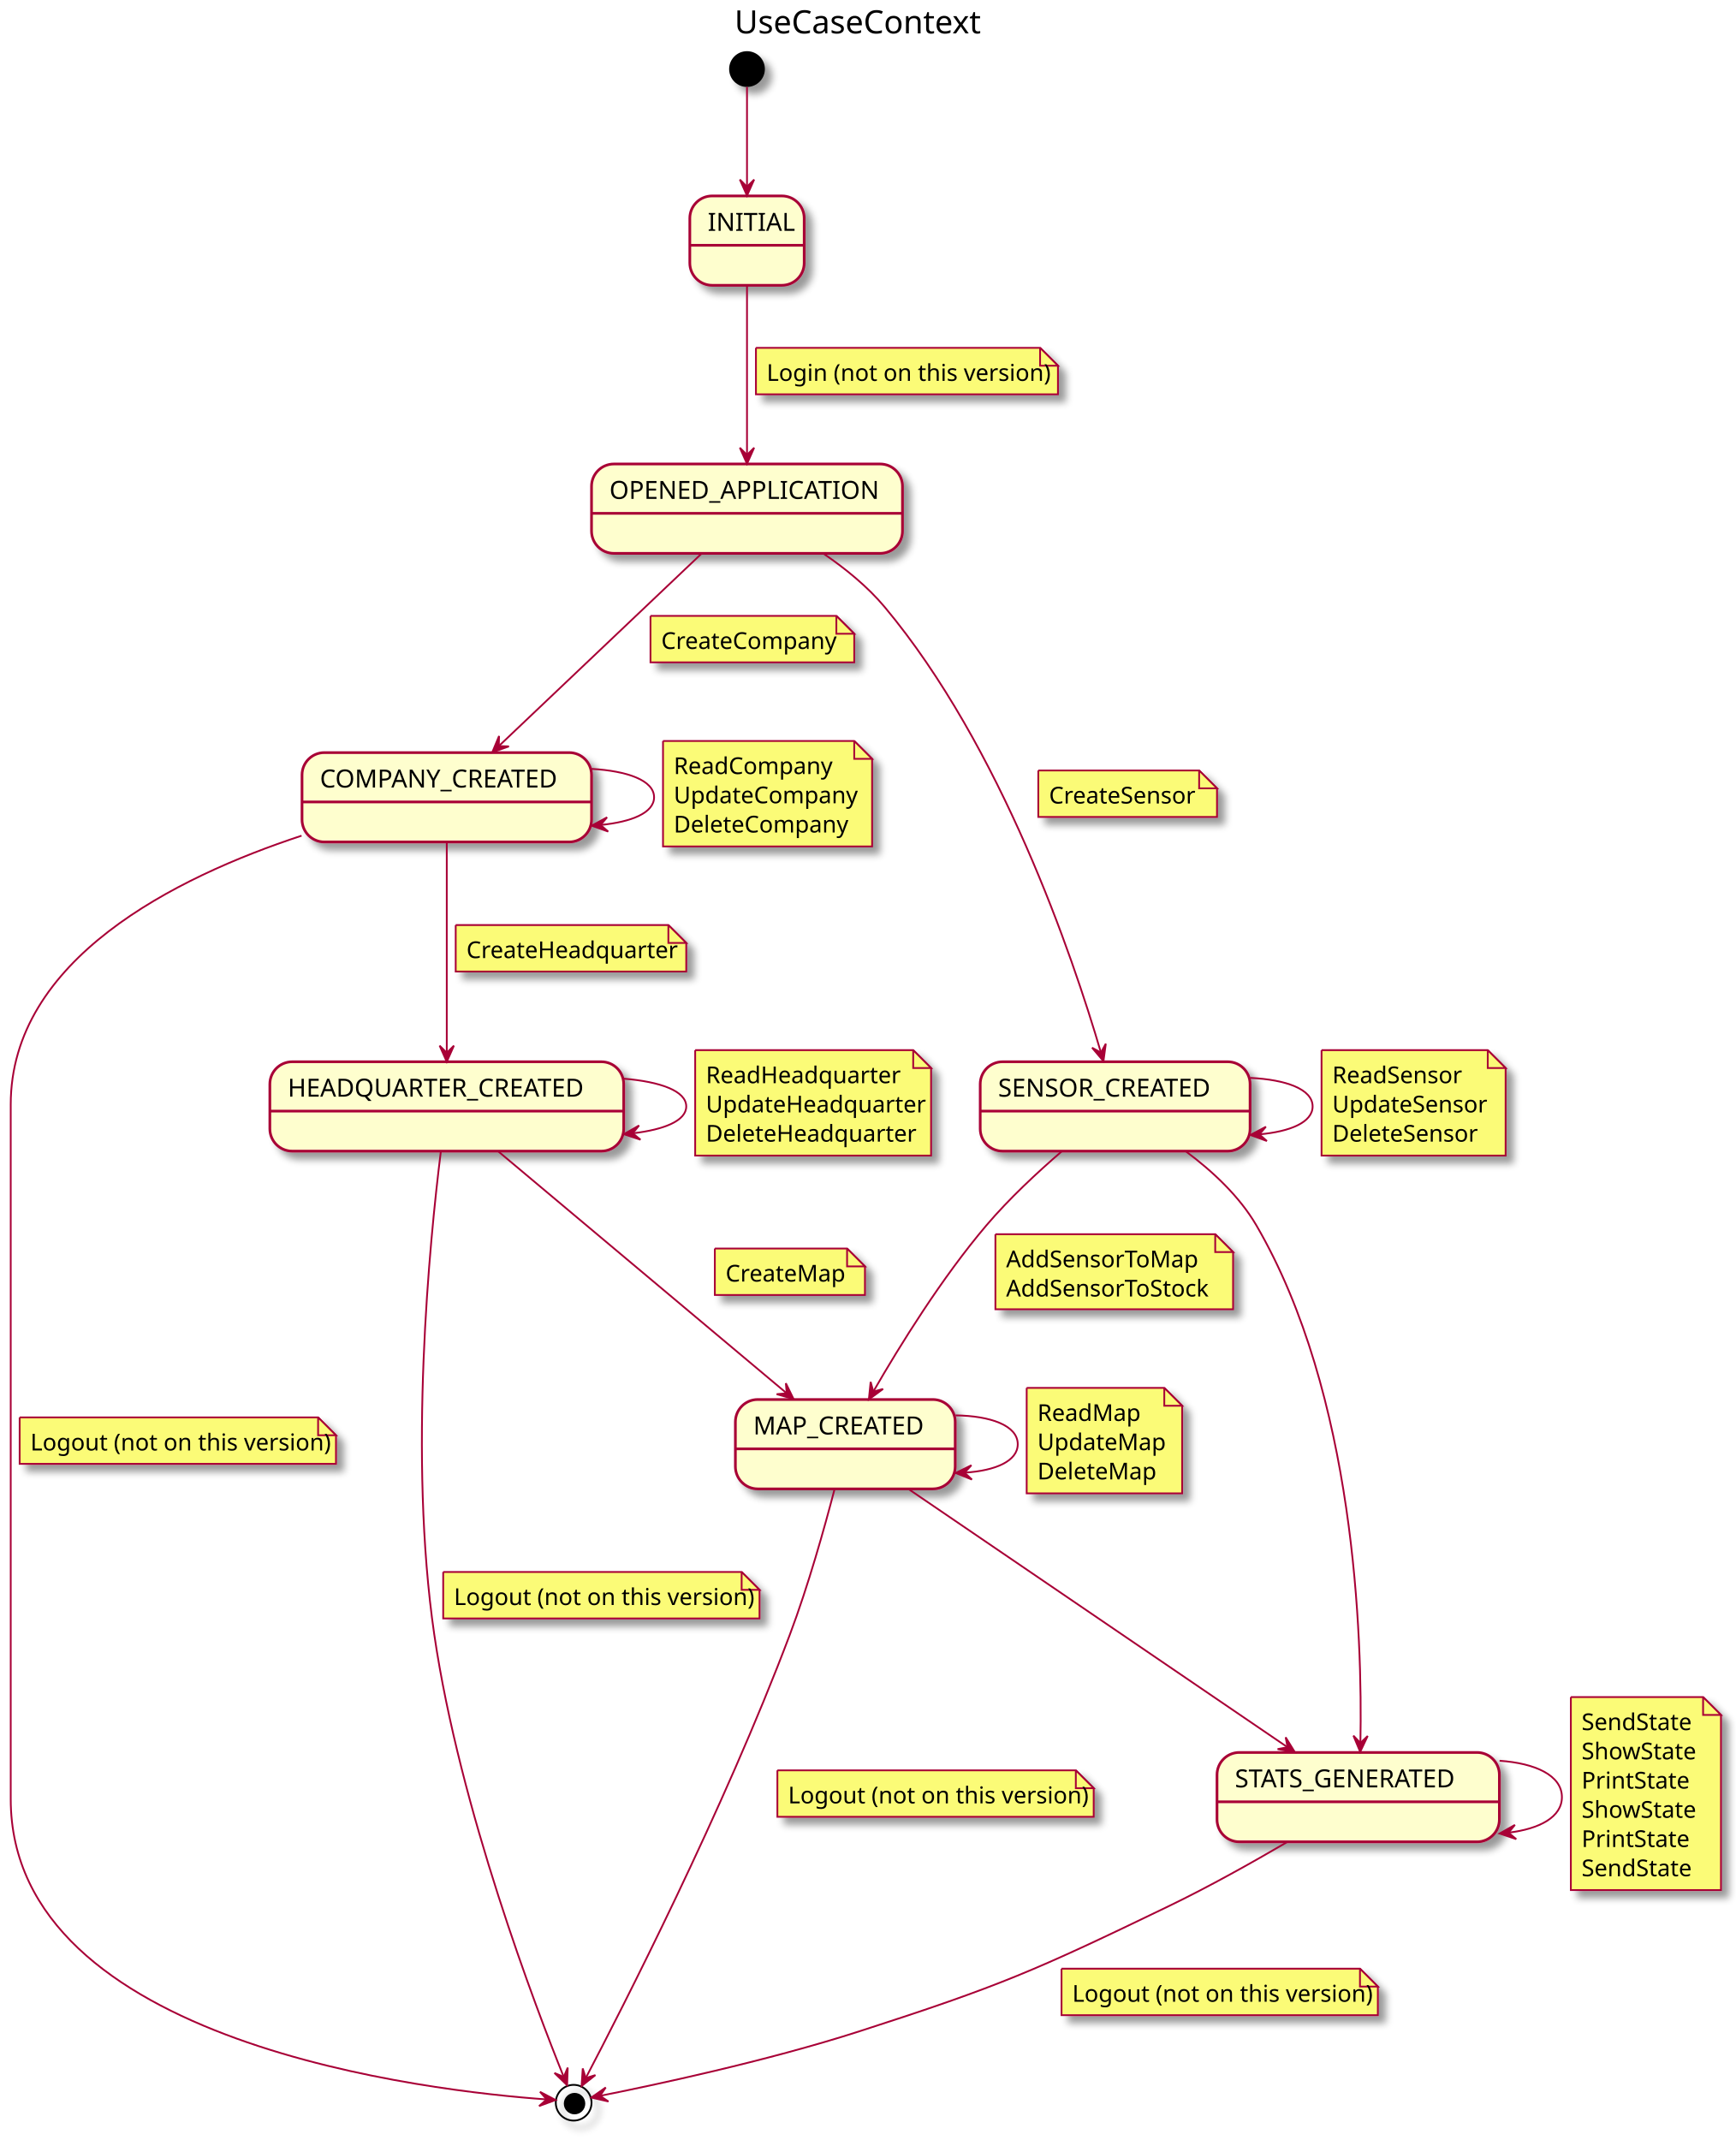
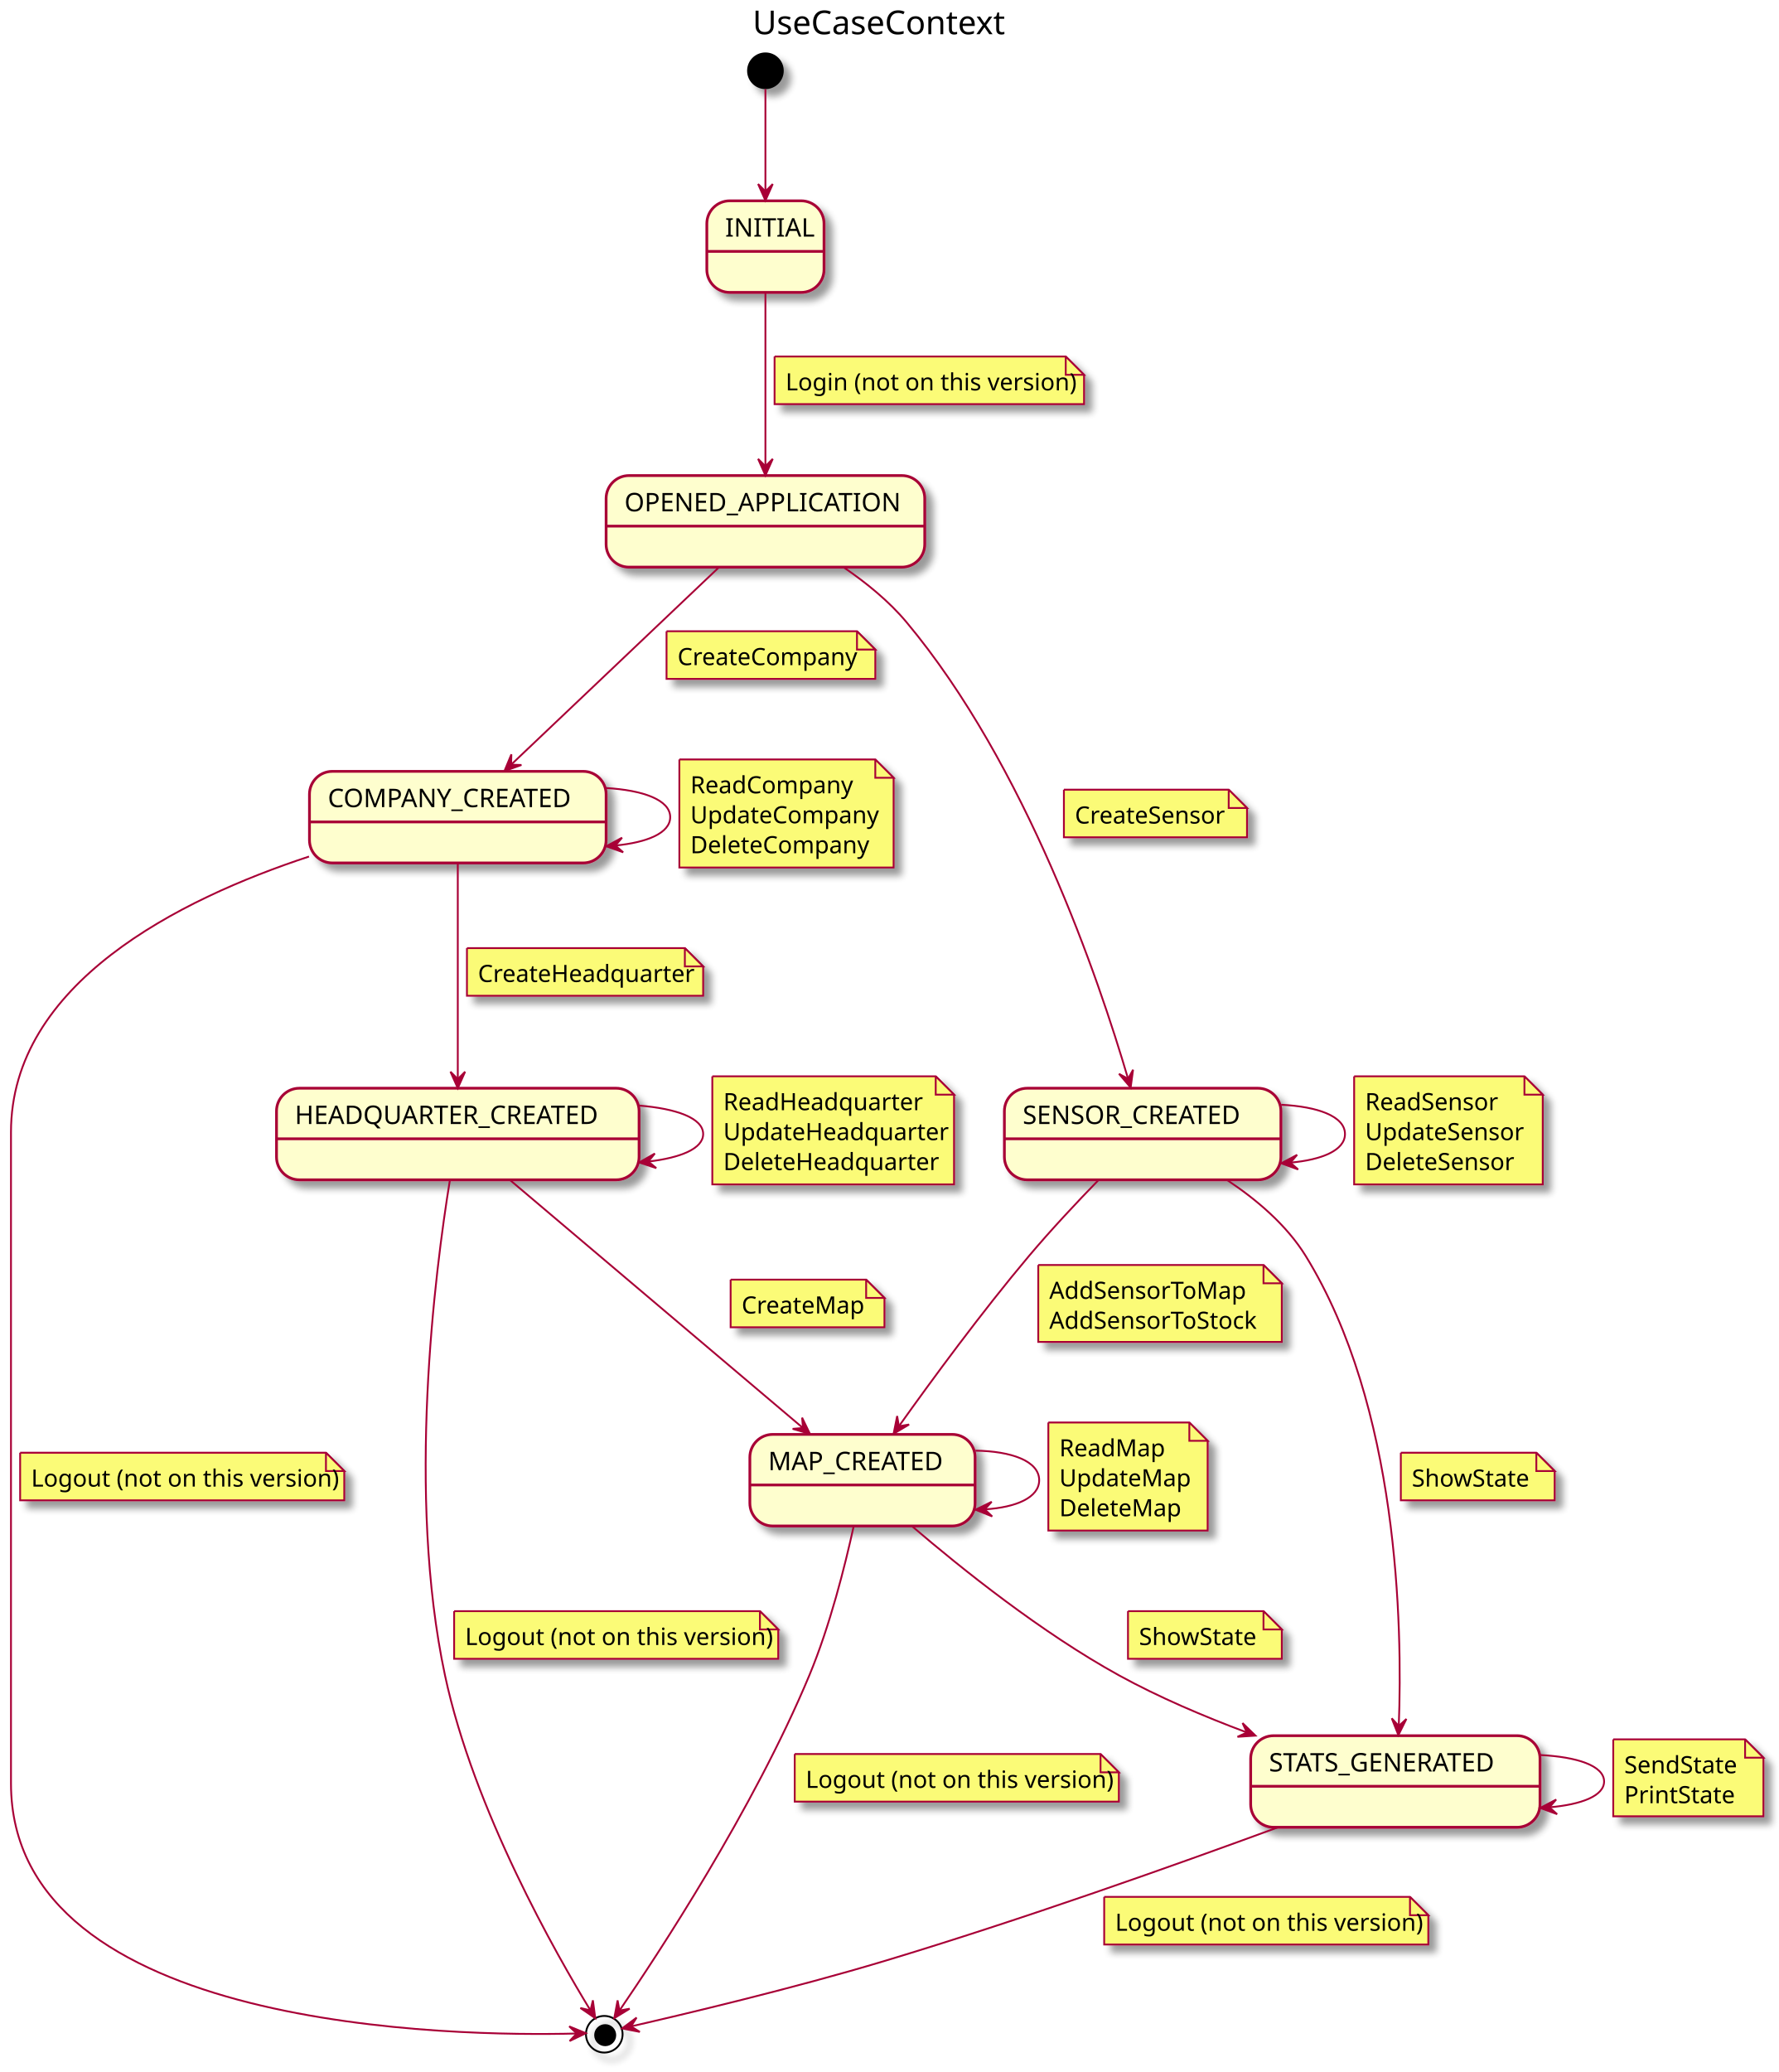
- <svg xmlns="http://www.w3.org/2000/svg" contentScriptType="application/ecmascript" contentStyleType="text/css" height="958.4px" preserveAspectRatio="none" style="width:777px;height:958px;background:#FFFFFF;" version="1.1" viewBox="0 0 777 958" width="777.6px" zoomAndPan="magnify">
+ <svg xmlns="http://www.w3.org/2000/svg" contentScriptType="application/ecmascript" contentStyleType="text/css" height="905.6px" preserveAspectRatio="none" style="width:777px;height:905px;background:#FFFFFF;" version="1.1" viewBox="0 0 777 905" width="777.6px" zoomAndPan="magnify">
  <defs>
-     <filter height="300%" id="f17clzhjjo1mx6" width="300%" x="-1" y="-1">
+     <filter height="300%" id="fda0sa9c5yzjx" width="300%" x="-1" y="-1">
      <feGaussianBlur result="blurOut" stdDeviation="1.6" />
      <feColorMatrix in="blurOut" result="blurOut2" type="matrix" values="0 0 0 0 0 0 0 0 0 0 0 0 0 0 0 0 0 0 .4 0" />
      <feOffset dx="3.2" dy="3.2" in="blurOut2" result="blurOut3" />
      <feBlend in="SourceGraphic" in2="blurOut3" mode="normal" />
    </filter>
  </defs>
  <g>
    <text fill="#000000" font-family="sans-serif" font-size="14.4" lengthAdjust="spacing" textLength="108" x="328.8" y="14.948">UseCaseContext</text>
    <g id="INITIAL">
-       <rect fill="#FEFECE" filter="url(#f17clzhjjo1mx6)" height="40" rx="10" ry="10" style="stroke:#A80036;stroke-width:1.2;" width="51.2" x="308.8" y="87.713" />
+       <rect fill="#FEFECE" filter="url(#fda0sa9c5yzjx)" height="40" rx="10" ry="10" style="stroke:#A80036;stroke-width:1.2;" width="51.2" x="308.8" y="87.713" />
      <line style="stroke:#A80036;stroke-width:1.2;" x1="308.8" x2="360" y1="109.8" y2="109.8" />
      <text fill="#000000" font-family="sans-serif" font-size="11.2" lengthAdjust="spacing" textLength="35.2" x="316.8" y="103.339">INITIAL</text>
    </g>
    <g id="OPENED_APPLICATION">
-       <rect fill="#FEFECE" filter="url(#f17clzhjjo1mx6)" height="40" rx="10" ry="10" style="stroke:#A80036;stroke-width:1.2;" width="139.2" x="264.8" y="207.713" />
+       <rect fill="#FEFECE" filter="url(#fda0sa9c5yzjx)" height="40" rx="10" ry="10" style="stroke:#A80036;stroke-width:1.2;" width="139.2" x="264.8" y="207.713" />
      <line style="stroke:#A80036;stroke-width:1.2;" x1="264.8" x2="404" y1="229.8" y2="229.8" />
      <text fill="#000000" font-family="sans-serif" font-size="11.2" lengthAdjust="spacing" textLength="123.2" x="272.8" y="223.339">OPENED_APPLICATION</text>
    </g>
    <g id="COMPANY_CREATED">
-       <rect fill="#FEFECE" filter="url(#f17clzhjjo1mx6)" height="40" rx="10" ry="10" style="stroke:#A80036;stroke-width:1.2;" width="129.6" x="135.2" y="336.913" />
+       <rect fill="#FEFECE" filter="url(#fda0sa9c5yzjx)" height="40" rx="10" ry="10" style="stroke:#A80036;stroke-width:1.2;" width="129.6" x="135.2" y="336.913" />
      <line style="stroke:#A80036;stroke-width:1.2;" x1="135.2" x2="264.8" y1="359" y2="359" />
      <text fill="#000000" font-family="sans-serif" font-size="11.2" lengthAdjust="spacing" textLength="113.6" x="143.2" y="352.539">COMPANY_CREATED</text>
    </g>
    <g id="HEADQUARTER_CREATED">
-       <rect fill="#FEFECE" filter="url(#f17clzhjjo1mx6)" height="40" rx="10" ry="10" style="stroke:#A80036;stroke-width:1.2;" width="158.4" x="120.8" y="475.312" />
+       <rect fill="#FEFECE" filter="url(#fda0sa9c5yzjx)" height="40" rx="10" ry="10" style="stroke:#A80036;stroke-width:1.2;" width="158.4" x="120.8" y="475.312" />
      <line style="stroke:#A80036;stroke-width:1.2;" x1="120.8" x2="279.2" y1="497.4" y2="497.4" />
      <text fill="#000000" font-family="sans-serif" font-size="11.2" lengthAdjust="spacing" textLength="142.4" x="128.8" y="490.939">HEADQUARTER_CREATED</text>
    </g>
    <g id="MAP_CREATED">
-       <rect fill="#FEFECE" filter="url(#f17clzhjjo1mx6)" height="40" rx="10" ry="10" style="stroke:#A80036;stroke-width:1.2;" width="98.4" x="329.2" y="626.513" />
-       <line style="stroke:#A80036;stroke-width:1.2;" x1="329.2" x2="427.6" y1="648.6" y2="648.6" />
-       <text fill="#000000" font-family="sans-serif" font-size="11.2" lengthAdjust="spacing" textLength="82.4" x="337.2" y="642.139">MAP_CREATED</text>
+       <rect fill="#FEFECE" filter="url(#fda0sa9c5yzjx)" height="40" rx="10" ry="10" style="stroke:#A80036;stroke-width:1.2;" width="98.4" x="327.6" y="626.513" />
+       <line style="stroke:#A80036;stroke-width:1.2;" x1="327.6" x2="426" y1="648.6" y2="648.6" />
+       <text fill="#000000" font-family="sans-serif" font-size="11.2" lengthAdjust="spacing" textLength="82.4" x="335.6" y="642.139">MAP_CREATED</text>
    </g>
    <g id="SENSOR_CREATED">
-       <rect fill="#FEFECE" filter="url(#f17clzhjjo1mx6)" height="40" rx="10" ry="10" style="stroke:#A80036;stroke-width:1.2;" width="120.8" x="438.8" y="475.312" />
+       <rect fill="#FEFECE" filter="url(#fda0sa9c5yzjx)" height="40" rx="10" ry="10" style="stroke:#A80036;stroke-width:1.2;" width="120.8" x="438.8" y="475.312" />
      <line style="stroke:#A80036;stroke-width:1.2;" x1="438.8" x2="559.6" y1="497.4" y2="497.4" />
      <text fill="#000000" font-family="sans-serif" font-size="11.2" lengthAdjust="spacing" textLength="104.8" x="446.8" y="490.939">SENSOR_CREATED</text>
    </g>
    <g id="STATS_GENERATED">
-       <rect fill="#FEFECE" filter="url(#f17clzhjjo1mx6)" height="40" rx="10" ry="10" style="stroke:#A80036;stroke-width:1.2;" width="126.4" x="544.8" y="784.513" />
-       <line style="stroke:#A80036;stroke-width:1.2;" x1="544.8" x2="671.2" y1="806.6" y2="806.6" />
-       <text fill="#000000" font-family="sans-serif" font-size="11.2" lengthAdjust="spacing" textLength="110.4" x="552.8" y="800.139">STATS_GENERATED</text>
+       <rect fill="#FEFECE" filter="url(#fda0sa9c5yzjx)" height="40" rx="10" ry="10" style="stroke:#A80036;stroke-width:1.2;" width="126.4" x="546.4" y="758.112" />
+       <line style="stroke:#A80036;stroke-width:1.2;" x1="546.4" x2="672.8" y1="780.2" y2="780.2" />
+       <text fill="#000000" font-family="sans-serif" font-size="11.2" lengthAdjust="spacing" textLength="110.4" x="554.4" y="773.739">STATS_GENERATED</text>
    </g>
-     <ellipse cx="334.4" cy="30.913" fill="#000000" filter="url(#f17clzhjjo1mx6)" rx="8" ry="8" style="stroke:none;stroke-width:0.8;" />
-     <ellipse cx="256.8" cy="941.312" filter="url(#f17clzhjjo1mx6)" rx="8" ry="8" style="stroke:#000000;stroke-width:0.8;fill:none;" />
-     <ellipse cx="257.2" cy="941.712" fill="#000000" rx="4.8" ry="4.8" style="stroke:none;stroke-width:0.8;" />
+     <ellipse cx="334.4" cy="30.913" fill="#000000" filter="url(#fda0sa9c5yzjx)" rx="8" ry="8" style="stroke:none;stroke-width:0.8;" />
+     <ellipse cx="264" cy="888.513" filter="url(#fda0sa9c5yzjx)" rx="8" ry="8" style="stroke:#000000;stroke-width:0.8;fill:none;" />
+     <ellipse cx="264.4" cy="888.913" fill="#000000" rx="4.8" ry="4.8" style="stroke:none;stroke-width:0.8;" />
    <path d="M334.4,38.92 C334.4,49.072 334.4,68.04 334.4,83.368 " fill="none" id="*start-to-INITIAL" style="stroke:#A80036;stroke-width:0.8;" />
    <polygon fill="#A80036" points="334.4,87.585,337.6,80.385,334.4,83.585,331.2,80.385,334.4,87.585" style="stroke:#A80036;stroke-width:0.8;" />
    <path d="M334.4,127.8 C334.4,148.529 334.4,181.472 334.4,203.625 " fill="none" id="INITIAL-to-OPENED_APPLICATION" style="stroke:#A80036;stroke-width:0.8;" />
    <polygon fill="#A80036" points="334.4,207.632,337.6,200.433,334.4,203.632,331.2,200.433,334.4,207.632" style="stroke:#A80036;stroke-width:0.8;" />
-     <path d="M338.4,155.713 L338.4,176.512 L473.6,176.512 L473.6,163.713 L465.6,155.713 L338.4,155.713 " fill="#FBFB77" filter="url(#f17clzhjjo1mx6)" style="stroke:#A80036;stroke-width:0.8;" />
+     <path d="M338.4,155.713 L338.4,176.512 L473.6,176.512 L473.6,163.713 L465.6,155.713 L338.4,155.713 " fill="#FBFB77" filter="url(#fda0sa9c5yzjx)" style="stroke:#A80036;stroke-width:0.8;" />
    <path d="M465.6,155.713 L465.6,163.713 L473.6,163.713 L465.6,155.713 " fill="#FBFB77" style="stroke:#A80036;stroke-width:0.8;" />
    <text fill="#000000" font-family="sans-serif" font-size="10.4" lengthAdjust="spacing" textLength="118.4" x="343.2" y="170.509">Login (not on this version)</text>
    <path d="M313.984,247.888 C289.64,271.009 249.032,309.56 223.432,333.865 " fill="none" id="OPENED_APPLICATION-to-COMPANY_CREATED" style="stroke:#A80036;stroke-width:0.8;" />
    <polygon fill="#A80036" points="220.384,336.76,227.81,334.126,223.286,334.007,223.405,329.483,220.384,336.76" style="stroke:#A80036;stroke-width:0.8;" />
-     <path d="M291.2,275.712 L291.2,296.512 L382.4,296.512 L382.4,283.712 L374.4,275.712 L291.2,275.712 " fill="#FBFB77" filter="url(#f17clzhjjo1mx6)" style="stroke:#A80036;stroke-width:0.8;" />
+     <path d="M291.2,275.712 L291.2,296.512 L382.4,296.512 L382.4,283.712 L374.4,275.712 L291.2,275.712 " fill="#FBFB77" filter="url(#fda0sa9c5yzjx)" style="stroke:#A80036;stroke-width:0.8;" />
    <path d="M374.4,275.712 L374.4,283.712 L382.4,283.712 L374.4,275.712 " fill="#FBFB77" style="stroke:#A80036;stroke-width:0.8;" />
    <text fill="#000000" font-family="sans-serif" font-size="10.4" lengthAdjust="spacing" textLength="74.4" x="296" y="290.509">CreateCompany</text>
    <path d="M264.832,344.2 C280.856,345.12 292.8,349.353 292.8,356.913 C292.8,363.825 282.816,367.952 268.864,369.312 " fill="none" id="COMPANY_CREATED-to-COMPANY_CREATED" style="stroke:#A80036;stroke-width:0.8;" />
    <polygon fill="#A80036" points="264.832,369.625,272.257,372.26,268.82,369.316,271.764,365.879,264.832,369.625" style="stroke:#A80036;stroke-width:0.8;" />
-     <path d="M296.8,331.712 L296.8,378.913 L390.4,378.913 L390.4,339.712 L382.4,331.712 L296.8,331.712 " fill="#FBFB77" filter="url(#f17clzhjjo1mx6)" style="stroke:#A80036;stroke-width:0.8;" />
+     <path d="M296.8,331.712 L296.8,378.913 L390.4,378.913 L390.4,339.712 L382.4,331.712 L296.8,331.712 " fill="#FBFB77" filter="url(#fda0sa9c5yzjx)" style="stroke:#A80036;stroke-width:0.8;" />
    <path d="M382.4,331.712 L382.4,339.712 L390.4,339.712 L382.4,331.712 " fill="#FBFB77" style="stroke:#A80036;stroke-width:0.8;" />
    <text fill="#000000" font-family="sans-serif" font-size="10.4" lengthAdjust="spacing" textLength="68" x="301.6" y="346.509">ReadCompany</text>
    <text fill="#000000" font-family="sans-serif" font-size="10.4" lengthAdjust="spacing" textLength="76.8" x="301.6" y="359.59">UpdateCompany</text>
    <text fill="#000000" font-family="sans-serif" font-size="10.4" lengthAdjust="spacing" textLength="73.6" x="301.6" y="372.671">DeleteCompany</text>
    <path d="M200,377.024 C200,401.769 200,444.64 200,471.185 " fill="none" id="COMPANY_CREATED-to-HEADQUARTER_CREATED" style="stroke:#A80036;stroke-width:0.8;" />
    <polygon fill="#A80036" points="200,475.305,203.2,468.104,200,471.305,196.8,468.104,200,475.305" style="stroke:#A80036;stroke-width:0.8;" />
-     <path d="M204,414.113 L204,434.913 L307.2,434.913 L307.2,422.113 L299.2,414.113 L204,414.113 " fill="#FBFB77" filter="url(#f17clzhjjo1mx6)" style="stroke:#A80036;stroke-width:0.8;" />
+     <path d="M204,414.113 L204,434.913 L307.2,434.913 L307.2,422.113 L299.2,414.113 L204,414.113 " fill="#FBFB77" filter="url(#fda0sa9c5yzjx)" style="stroke:#A80036;stroke-width:0.8;" />
    <path d="M299.2,414.113 L299.2,422.113 L307.2,422.113 L299.2,414.113 " fill="#FBFB77" style="stroke:#A80036;stroke-width:0.8;" />
    <text fill="#000000" font-family="sans-serif" font-size="10.4" lengthAdjust="spacing" textLength="86.4" x="208.8" y="428.909">CreateHeadquarter</text>
    <path d="M279.24,482.889 C295.52,484.216 307.2,488.361 307.2,495.312 C307.2,501.673 297.44,505.673 283.328,507.337 " fill="none" id="HEADQUARTER_CREATED-to-HEADQUARTER_CREATED" style="stroke:#A80036;stroke-width:0.8;" />
    <polygon fill="#A80036" points="279.24,507.736,286.724,510.2,283.22,507.336,286.084,503.832,279.24,507.736" style="stroke:#A80036;stroke-width:0.8;" />
-     <path d="M311.2,470.113 L311.2,517.312 L416.8,517.312 L416.8,478.113 L408.8,470.113 L311.2,470.113 " fill="#FBFB77" filter="url(#f17clzhjjo1mx6)" style="stroke:#A80036;stroke-width:0.8;" />
+     <path d="M311.2,470.113 L311.2,517.312 L416.8,517.312 L416.8,478.113 L408.8,470.113 L311.2,470.113 " fill="#FBFB77" filter="url(#fda0sa9c5yzjx)" style="stroke:#A80036;stroke-width:0.8;" />
    <path d="M408.8,470.113 L408.8,478.113 L416.8,478.113 L408.8,470.113 " fill="#FBFB77" style="stroke:#A80036;stroke-width:0.8;" />
    <text fill="#000000" font-family="sans-serif" font-size="10.4" lengthAdjust="spacing" textLength="80" x="316" y="484.909">ReadHeadquarter</text>
    <text fill="#000000" font-family="sans-serif" font-size="10.4" lengthAdjust="spacing" textLength="88.8" x="316" y="497.99">UpdateHeadquarter</text>
    <text fill="#000000" font-family="sans-serif" font-size="10.4" lengthAdjust="spacing" textLength="85.6" x="316" y="511.071">DeleteHeadquarter</text>
-     <path d="M222.96,515.361 C256.12,543.168 317.256,594.441 352.16,623.712 " fill="none" id="HEADQUARTER_CREATED-to-MAP_CREATED" style="stroke:#A80036;stroke-width:0.8;" />
-     <polygon fill="#A80036" points="355.248,626.297,351.791,619.216,352.185,623.725,347.676,624.118,355.248,626.297" style="stroke:#A80036;stroke-width:0.8;" />
-     <path d="M320,558.913 L320,579.712 L387.2,579.712 L387.2,566.913 L379.2,558.913 L320,558.913 " fill="#FBFB77" filter="url(#f17clzhjjo1mx6)" style="stroke:#A80036;stroke-width:0.8;" />
-     <path d="M379.2,558.913 L379.2,566.913 L387.2,566.913 L379.2,558.913 " fill="#FBFB77" style="stroke:#A80036;stroke-width:0.8;" />
-     <text fill="#000000" font-family="sans-serif" font-size="10.4" lengthAdjust="spacing" textLength="50.4" x="324.8" y="573.709">CreateMap</text>
-     <path d="M427.776,633.616 C443.328,633.817 455.6,638.112 455.6,646.513 C455.6,654.12 445.52,658.369 432.056,659.24 " fill="none" id="MAP_CREATED-to-MAP_CREATED" style="stroke:#A80036;stroke-width:0.8;" />
-     <polygon fill="#A80036" points="427.776,659.409,435.09,662.338,431.773,659.26,434.852,655.943,427.776,659.409" style="stroke:#A80036;stroke-width:0.8;" />
-     <path d="M459.6,621.312 L459.6,668.513 L529.2,668.513 L529.2,629.312 L521.2,621.312 L459.6,621.312 " fill="#FBFB77" filter="url(#f17clzhjjo1mx6)" style="stroke:#A80036;stroke-width:0.8;" />
-     <path d="M521.2,621.312 L521.2,629.312 L529.2,629.312 L521.2,621.312 " fill="#FBFB77" style="stroke:#A80036;stroke-width:0.8;" />
-     <text fill="#000000" font-family="sans-serif" font-size="10.4" lengthAdjust="spacing" textLength="44" x="464.4" y="636.109">ReadMap</text>
-     <text fill="#000000" font-family="sans-serif" font-size="10.4" lengthAdjust="spacing" textLength="52.8" x="464.4" y="649.19">UpdateMap</text>
-     <text fill="#000000" font-family="sans-serif" font-size="10.4" lengthAdjust="spacing" textLength="49.6" x="464.4" y="662.271">DeleteMap</text>
-     <path d="M406.784,666.649 C449.816,695.961 531.296,751.465 576.24,782.081 " fill="none" id="MAP_CREATED-to-STATS_GENERATED" style="stroke:#A80036;stroke-width:0.8;" />
-     <polygon fill="#A80036" points="579.68,784.424,575.533,777.725,576.375,782.172,571.928,783.013,579.68,784.424" style="stroke:#A80036;stroke-width:0.8;" />
+     <path d="M222.752,515.361 C255.616,543.168 316.208,594.441 350.8,623.712 " fill="none" id="HEADQUARTER_CREATED-to-MAP_CREATED" style="stroke:#A80036;stroke-width:0.8;" />
+     <polygon fill="#A80036" points="353.856,626.297,350.428,619.202,350.803,623.712,346.293,624.087,353.856,626.297" style="stroke:#A80036;stroke-width:0.8;" />
+     <path d="M319.2,558.913 L319.2,579.712 L386.4,579.712 L386.4,566.913 L378.4,558.913 L319.2,558.913 " fill="#FBFB77" filter="url(#fda0sa9c5yzjx)" style="stroke:#A80036;stroke-width:0.8;" />
+     <path d="M378.4,558.913 L378.4,566.913 L386.4,566.913 L378.4,558.913 " fill="#FBFB77" style="stroke:#A80036;stroke-width:0.8;" />
+     <text fill="#000000" font-family="sans-serif" font-size="10.4" lengthAdjust="spacing" textLength="50.4" x="324" y="573.709">CreateMap</text>
+     <path d="M426.176,633.616 C441.728,633.817 454,638.112 454,646.513 C454,654.12 443.92,658.369 430.456,659.24 " fill="none" id="MAP_CREATED-to-MAP_CREATED" style="stroke:#A80036;stroke-width:0.8;" />
+     <polygon fill="#A80036" points="426.176,659.409,433.49,662.338,430.173,659.26,433.252,655.943,426.176,659.409" style="stroke:#A80036;stroke-width:0.8;" />
+     <path d="M458,621.312 L458,668.513 L527.6,668.513 L527.6,629.312 L519.6,621.312 L458,621.312 " fill="#FBFB77" filter="url(#fda0sa9c5yzjx)" style="stroke:#A80036;stroke-width:0.8;" />
+     <path d="M519.6,621.312 L519.6,629.312 L527.6,629.312 L519.6,621.312 " fill="#FBFB77" style="stroke:#A80036;stroke-width:0.8;" />
+     <text fill="#000000" font-family="sans-serif" font-size="10.4" lengthAdjust="spacing" textLength="44" x="462.8" y="636.109">ReadMap</text>
+     <text fill="#000000" font-family="sans-serif" font-size="10.4" lengthAdjust="spacing" textLength="52.8" x="462.8" y="649.19">UpdateMap</text>
+     <text fill="#000000" font-family="sans-serif" font-size="10.4" lengthAdjust="spacing" textLength="49.6" x="462.8" y="662.271">DeleteMap</text>
+     <path d="M398.456,666.616 C420.12,685.177 455,713.096 488.8,731.712 C506.216,741.304 526.064,749.721 544.568,756.633 " fill="none" id="MAP_CREATED-to-STATS_GENERATED" style="stroke:#A80036;stroke-width:0.8;" />
+     <polygon fill="#A80036" points="548.496,758.081,542.843,752.592,544.742,756.7,540.634,758.599,548.496,758.081" style="stroke:#A80036;stroke-width:0.8;" />
+     <path d="M492.8,703.712 L492.8,724.513 L560,724.513 L560,711.712 L552,703.712 L492.8,703.712 " fill="#FBFB77" filter="url(#fda0sa9c5yzjx)" style="stroke:#A80036;stroke-width:0.8;" />
+     <path d="M552,703.712 L552,711.712 L560,711.712 L552,703.712 " fill="#FBFB77" style="stroke:#A80036;stroke-width:0.8;" />
+     <text fill="#000000" font-family="sans-serif" font-size="10.4" lengthAdjust="spacing" textLength="50.4" x="497.6" y="718.509">ShowState</text>
    <path d="M368.68,247.857 C378.384,254.496 388.376,262.592 396,271.712 C448.32,334.281 480.08,427.776 492.784,471.017 " fill="none" id="OPENED_APPLICATION-to-SENSOR_CREATED" style="stroke:#A80036;stroke-width:0.8;" />
    <polygon fill="#A80036" points="493.96,475.041,495.016,467.233,492.84,471.2,488.872,469.024,493.96,475.041" style="stroke:#A80036;stroke-width:0.8;" />
-     <path d="M464.8,344.913 L464.8,365.712 L544.8,365.712 L544.8,352.913 L536.8,344.913 L464.8,344.913 " fill="#FBFB77" filter="url(#f17clzhjjo1mx6)" style="stroke:#A80036;stroke-width:0.8;" />
+     <path d="M464.8,344.913 L464.8,365.712 L544.8,365.712 L544.8,352.913 L536.8,344.913 L464.8,344.913 " fill="#FBFB77" filter="url(#fda0sa9c5yzjx)" style="stroke:#A80036;stroke-width:0.8;" />
    <path d="M536.8,344.913 L536.8,352.913 L544.8,352.913 L536.8,344.913 " fill="#FBFB77" style="stroke:#A80036;stroke-width:0.8;" />
    <text fill="#000000" font-family="sans-serif" font-size="10.4" lengthAdjust="spacing" textLength="63.2" x="469.6" y="359.709">CreateSensor</text>
    <path d="M559.728,482.536 C575.6,483.296 587.6,487.553 587.6,495.312 C587.6,502.409 577.576,506.577 563.728,507.817 " fill="none" id="SENSOR_CREATED-to-SENSOR_CREATED" style="stroke:#A80036;stroke-width:0.8;" />
    <polygon fill="#A80036" points="559.728,508.089,567.13,510.788,563.719,507.815,566.692,504.403,559.728,508.089" style="stroke:#A80036;stroke-width:0.8;" />
-     <path d="M591.6,470.113 L591.6,517.312 L674,517.312 L674,478.113 L666,470.113 L591.6,470.113 " fill="#FBFB77" filter="url(#f17clzhjjo1mx6)" style="stroke:#A80036;stroke-width:0.8;" />
+     <path d="M591.6,470.113 L591.6,517.312 L674,517.312 L674,478.113 L666,470.113 L591.6,470.113 " fill="#FBFB77" filter="url(#fda0sa9c5yzjx)" style="stroke:#A80036;stroke-width:0.8;" />
    <path d="M666,470.113 L666,478.113 L674,478.113 L666,470.113 " fill="#FBFB77" style="stroke:#A80036;stroke-width:0.8;" />
    <text fill="#000000" font-family="sans-serif" font-size="10.4" lengthAdjust="spacing" textLength="56.8" x="596.4" y="484.909">ReadSensor</text>
    <text fill="#000000" font-family="sans-serif" font-size="10.4" lengthAdjust="spacing" textLength="65.6" x="596.4" y="497.99">UpdateSensor</text>
    <text fill="#000000" font-family="sans-serif" font-size="10.4" lengthAdjust="spacing" textLength="62.4" x="596.4" y="511.071">DeleteSensor</text>
-     <path d="M135,374.113 C78.216,392.808 4.8,429.545 4.8,494.512 C4.8,494.512 4.8,494.512 4.8,805.312 C4.8,915.433 193.976,936.225 244.512,939.817 " fill="none" id="COMPANY_CREATED-to-*end" style="stroke:#A80036;stroke-width:0.8;" />
-     <polygon fill="#A80036" points="248.704,940.096,241.73,936.43,244.713,939.833,241.309,942.816,248.704,940.096" style="stroke:#A80036;stroke-width:0.8;" />
-     <path d="M8.8,634.513 L8.8,655.312 L150.4,655.312 L150.4,642.513 L142.4,634.513 L8.8,634.513 " fill="#FBFB77" filter="url(#f17clzhjjo1mx6)" style="stroke:#A80036;stroke-width:0.8;" />
+     <path d="M135,374.113 C78.216,392.808 4.8,429.545 4.8,494.512 C4.8,494.512 4.8,494.512 4.8,778.913 C4.8,887.4 200.232,889.513 251.704,888.192 " fill="none" id="COMPANY_CREATED-to-*end" style="stroke:#A80036;stroke-width:0.8;" />
+     <polygon fill="#A80036" points="255.96,888.064,248.672,885.071,251.962,888.179,248.854,891.469,255.96,888.064" style="stroke:#A80036;stroke-width:0.8;" />
+     <path d="M8.8,634.513 L8.8,655.312 L150.4,655.312 L150.4,642.513 L142.4,634.513 L8.8,634.513 " fill="#FBFB77" filter="url(#fda0sa9c5yzjx)" style="stroke:#A80036;stroke-width:0.8;" />
    <path d="M142.4,634.513 L142.4,642.513 L150.4,642.513 L142.4,634.513 " fill="#FBFB77" style="stroke:#A80036;stroke-width:0.8;" />
    <text fill="#000000" font-family="sans-serif" font-size="10.4" lengthAdjust="spacing" textLength="124.8" x="13.6" y="649.309">Logout (not on this version)</text>
-     <path d="M197.344,515.489 C192.296,555.92 182.768,652.16 194.4,731.712 C205.824,809.817 240.072,899.297 252.352,929.736 " fill="none" id="HEADQUARTER_CREATED-to-*end" style="stroke:#A80036;stroke-width:0.8;" />
-     <polygon fill="#A80036" points="253.872,933.472,254.14,925.598,252.373,929.764,248.207,927.997,253.872,933.472" style="stroke:#A80036;stroke-width:0.8;" />
-     <path d="M198.4,703.712 L198.4,724.513 L340,724.513 L340,711.712 L332,703.712 L198.4,703.712 " fill="#FBFB77" filter="url(#f17clzhjjo1mx6)" style="stroke:#A80036;stroke-width:0.8;" />
+     <path d="M196.568,515.328 C189.976,555.856 177.608,652.88 194.4,731.712 C206.944,790.633 243.408,854.273 257.928,878.04 " fill="none" id="HEADQUARTER_CREATED-to-*end" style="stroke:#A80036;stroke-width:0.8;" />
+     <polygon fill="#A80036" points="260.064,881.505,259.023,873.694,257.971,878.096,253.569,877.044,260.064,881.505" style="stroke:#A80036;stroke-width:0.8;" />
+     <path d="M198.4,703.712 L198.4,724.513 L340,724.513 L340,711.712 L332,703.712 L198.4,703.712 " fill="#FBFB77" filter="url(#fda0sa9c5yzjx)" style="stroke:#A80036;stroke-width:0.8;" />
    <path d="M332,703.712 L332,711.712 L340,711.712 L332,703.712 " fill="#FBFB77" style="stroke:#A80036;stroke-width:0.8;" />
    <text fill="#000000" font-family="sans-serif" font-size="10.4" lengthAdjust="spacing" textLength="124.8" x="203.2" y="718.509">Logout (not on this version)</text>
-     <path d="M373.584,666.688 C369.08,683.968 361.832,709.841 353.6,731.712 C324.104,810.088 278.024,900.088 262.28,930.144 " fill="none" id="MAP_CREATED-to-*end" style="stroke:#A80036;stroke-width:0.8;" />
-     <polygon fill="#A80036" points="260.352,933.824,266.535,928.941,262.214,930.284,260.87,925.962,260.352,933.824" style="stroke:#A80036;stroke-width:0.8;" />
-     <path d="M348,792.513 L348,813.312 L489.6,813.312 L489.6,800.513 L481.6,792.513 L348,792.513 " fill="#FBFB77" filter="url(#f17clzhjjo1mx6)" style="stroke:#A80036;stroke-width:0.8;" />
-     <path d="M481.6,792.513 L481.6,800.513 L489.6,800.513 L481.6,792.513 " fill="#FBFB77" style="stroke:#A80036;stroke-width:0.8;" />
-     <text fill="#000000" font-family="sans-serif" font-size="10.4" lengthAdjust="spacing" textLength="124.8" x="352.8" y="807.309">Logout (not on this version)</text>
-     <path d="M531.032,515.553 C542.648,524.232 554.792,535.457 562.4,548.513 C606.616,624.385 609.92,732.841 608.992,780.144 " fill="none" id="SENSOR_CREATED-to-STATS_GENERATED" style="stroke:#A80036;stroke-width:0.8;" />
-     <polygon fill="#A80036" points="608.896,784.256,612.26,777.131,608.987,780.258,605.861,776.985,608.896,784.256" style="stroke:#A80036;stroke-width:0.8;" />
-     <path d="M475.192,515.513 C464.32,524.889 451.672,536.664 441.6,548.513 C421.592,572.048 402.864,602.288 391.072,622.745 " fill="none" id="SENSOR_CREATED-to-MAP_CREATED" style="stroke:#A80036;stroke-width:0.8;" />
-     <polygon fill="#A80036" points="388.952,626.448,395.306,621.789,390.939,622.977,389.751,618.61,388.952,626.448" style="stroke:#A80036;stroke-width:0.8;" />
-     <path d="M445.6,552.513 L445.6,586.112 L552,586.112 L552,560.513 L544,552.513 L445.6,552.513 " fill="#FBFB77" filter="url(#f17clzhjjo1mx6)" style="stroke:#A80036;stroke-width:0.8;" />
-     <path d="M544,552.513 L544,560.513 L552,560.513 L544,552.513 " fill="#FBFB77" style="stroke:#A80036;stroke-width:0.8;" />
-     <text fill="#000000" font-family="sans-serif" font-size="10.4" lengthAdjust="spacing" textLength="82.4" x="450.4" y="567.309">AddSensorToMap</text>
-     <text fill="#000000" font-family="sans-serif" font-size="10.4" lengthAdjust="spacing" textLength="89.6" x="450.4" y="580.39">AddSensorToStock</text>
-     <path d="M671.296,788.225 C687.248,789.328 699.2,794.76 699.2,804.513 C699.2,813.424 689.216,818.729 675.312,820.417 " fill="none" id="STATS_GENERATED-to-STATS_GENERATED" style="stroke:#A80036;stroke-width:0.8;" />
-     <polygon fill="#A80036" points="671.296,820.801,678.766,823.307,675.278,820.423,678.162,816.935,671.296,820.801" style="stroke:#A80036;stroke-width:0.8;" />
-     <path d="M703.2,759.712 L703.2,846.112 L770.4,846.112 L770.4,767.712 L762.4,759.712 L703.2,759.712 " fill="#FBFB77" filter="url(#f17clzhjjo1mx6)" style="stroke:#A80036;stroke-width:0.8;" />
+     <path d="M372.976,666.544 C369.168,683.952 362.6,710.112 353.6,731.712 C329.2,790.273 287.104,854.12 270.76,877.992 " fill="none" id="MAP_CREATED-to-*end" style="stroke:#A80036;stroke-width:0.8;" />
+     <polygon fill="#A80036" points="268.368,881.472,275.087,877.357,270.637,878.178,269.816,873.728,268.368,881.472" style="stroke:#A80036;stroke-width:0.8;" />
+     <path d="M347.2,766.112 L347.2,786.913 L488.8,786.913 L488.8,774.112 L480.8,766.112 L347.2,766.112 " fill="#FBFB77" filter="url(#fda0sa9c5yzjx)" style="stroke:#A80036;stroke-width:0.8;" />
+     <path d="M480.8,766.112 L480.8,774.112 L488.8,774.112 L480.8,766.112 " fill="#FBFB77" style="stroke:#A80036;stroke-width:0.8;" />
+     <text fill="#000000" font-family="sans-serif" font-size="10.4" lengthAdjust="spacing" textLength="124.8" x="352" y="780.909">Logout (not on this version)</text>
+     <path d="M536.2,515.472 C548.952,523.952 562.096,535.064 570.4,548.513 C611,614.297 612.768,709.944 611.104,753.777 " fill="none" id="SENSOR_CREATED-to-STATS_GENERATED" style="stroke:#A80036;stroke-width:0.8;" />
+     <polygon fill="#A80036" points="610.928,757.856,614.433,750.8,611.099,753.86,608.039,750.526,610.928,757.856" style="stroke:#A80036;stroke-width:0.8;" />
+     <path d="M612,634.513 L612,655.312 L679.2,655.312 L679.2,642.513 L671.2,634.513 L612,634.513 " fill="#FBFB77" filter="url(#fda0sa9c5yzjx)" style="stroke:#A80036;stroke-width:0.8;" />
+     <path d="M671.2,634.513 L671.2,642.513 L679.2,642.513 L671.2,634.513 " fill="#FBFB77" style="stroke:#A80036;stroke-width:0.8;" />
+     <text fill="#000000" font-family="sans-serif" font-size="10.4" lengthAdjust="spacing" textLength="50.4" x="616.8" y="649.309">ShowState</text>
+     <path d="M479.808,515.52 C470.408,525.192 459.128,537.208 449.6,548.513 C428.92,573.048 407.096,602.76 392.8,622.832 " fill="none" id="SENSOR_CREATED-to-MAP_CREATED" style="stroke:#A80036;stroke-width:0.8;" />
+     <polygon fill="#A80036" points="390.4,626.216,397.174,622.193,392.713,622.953,391.953,618.492,390.4,626.216" style="stroke:#A80036;stroke-width:0.8;" />
+     <path d="M453.6,552.513 L453.6,586.112 L560,586.112 L560,560.513 L552,552.513 L453.6,552.513 " fill="#FBFB77" filter="url(#fda0sa9c5yzjx)" style="stroke:#A80036;stroke-width:0.8;" />
+     <path d="M552,552.513 L552,560.513 L560,560.513 L552,552.513 " fill="#FBFB77" style="stroke:#A80036;stroke-width:0.8;" />
+     <text fill="#000000" font-family="sans-serif" font-size="10.4" lengthAdjust="spacing" textLength="82.4" x="458.4" y="567.309">AddSensorToMap</text>
+     <text fill="#000000" font-family="sans-serif" font-size="10.4" lengthAdjust="spacing" textLength="89.6" x="458.4" y="580.39">AddSensorToStock</text>
+     <path d="M672.896,766.561 C688.848,767.345 700.8,771.192 700.8,778.112 C700.8,784.433 690.816,788.192 676.912,789.393 " fill="none" id="STATS_GENERATED-to-STATS_GENERATED" style="stroke:#A80036;stroke-width:0.8;" />
+     <polygon fill="#A80036" points="672.896,789.664,680.291,792.384,676.887,789.402,679.87,785.998,672.896,789.664" style="stroke:#A80036;stroke-width:0.8;" />
+     <path d="M704.8,759.712 L704.8,793.312 L770.4,793.312 L770.4,767.712 L762.4,759.712 L704.8,759.712 " fill="#FBFB77" filter="url(#fda0sa9c5yzjx)" style="stroke:#A80036;stroke-width:0.8;" />
    <path d="M762.4,759.712 L762.4,767.712 L770.4,767.712 L762.4,759.712 " fill="#FBFB77" style="stroke:#A80036;stroke-width:0.8;" />
-     <text fill="#000000" font-family="sans-serif" font-size="10.4" lengthAdjust="spacing" textLength="48.8" x="708" y="774.509">SendState</text>
-     <text fill="#000000" font-family="sans-serif" font-size="10.4" lengthAdjust="spacing" textLength="50.4" x="708" y="787.59">ShowState</text>
-     <text fill="#000000" font-family="sans-serif" font-size="10.4" lengthAdjust="spacing" textLength="46.4" x="708" y="800.671">PrintState</text>
-     <text fill="#000000" font-family="sans-serif" font-size="10.4" lengthAdjust="spacing" textLength="50.4" x="708" y="813.752">ShowState</text>
-     <text fill="#000000" font-family="sans-serif" font-size="10.4" lengthAdjust="spacing" textLength="46.4" x="708" y="826.834">PrintState</text>
-     <text fill="#000000" font-family="sans-serif" font-size="10.4" lengthAdjust="spacing" textLength="48.8" x="708" y="839.915">SendState</text>
-     <path d="M576.312,824.553 C560.6,833.76 541.176,844.633 523.2,853.312 C463.44,882.16 447.96,888.961 384.8,909.312 C342.96,922.801 291.8,933.616 268.896,938.177 " fill="none" id="STATS_GENERATED-to-*end" style="stroke:#A80036;stroke-width:0.8;" />
-     <polygon fill="#A80036" points="264.704,939,272.384,940.761,268.63,938.234,271.157,934.48,264.704,939" style="stroke:#A80036;stroke-width:0.8;" />
-     <path d="M475.2,881.312 L475.2,902.112 L616.8,902.112 L616.8,889.312 L608.8,881.312 L475.2,881.312 " fill="#FBFB77" filter="url(#f17clzhjjo1mx6)" style="stroke:#A80036;stroke-width:0.8;" />
-     <path d="M608.8,881.312 L608.8,889.312 L616.8,889.312 L608.8,881.312 " fill="#FBFB77" style="stroke:#A80036;stroke-width:0.8;" />
-     <text fill="#000000" font-family="sans-serif" font-size="10.4" lengthAdjust="spacing" textLength="124.8" x="480" y="896.109">Logout (not on this version)</text>
+     <text fill="#000000" font-family="sans-serif" font-size="10.4" lengthAdjust="spacing" textLength="48.8" x="709.6" y="774.509">SendState</text>
+     <text fill="#000000" font-family="sans-serif" font-size="10.4" lengthAdjust="spacing" textLength="46.4" x="709.6" y="787.59">PrintState</text>
+     <path d="M558.368,798.12 C513.384,814.649 446.016,838.585 386.4,856.513 C346.24,868.592 297.768,880.033 275.824,885.048 " fill="none" id="STATS_GENERATED-to-*end" style="stroke:#A80036;stroke-width:0.8;" />
+     <polygon fill="#A80036" points="271.8,885.968,279.531,887.487,275.7,885.079,278.108,881.248,271.8,885.968" style="stroke:#A80036;stroke-width:0.8;" />
+     <path d="M482.4,828.513 L482.4,849.312 L624,849.312 L624,836.513 L616,828.513 L482.4,828.513 " fill="#FBFB77" filter="url(#fda0sa9c5yzjx)" style="stroke:#A80036;stroke-width:0.8;" />
+     <path d="M616,828.513 L616,836.513 L624,836.513 L616,828.513 " fill="#FBFB77" style="stroke:#A80036;stroke-width:0.8;" />
+     <text fill="#000000" font-family="sans-serif" font-size="10.4" lengthAdjust="spacing" textLength="124.8" x="487.2" y="843.309">Logout (not on this version)</text>
  </g>
</svg>
